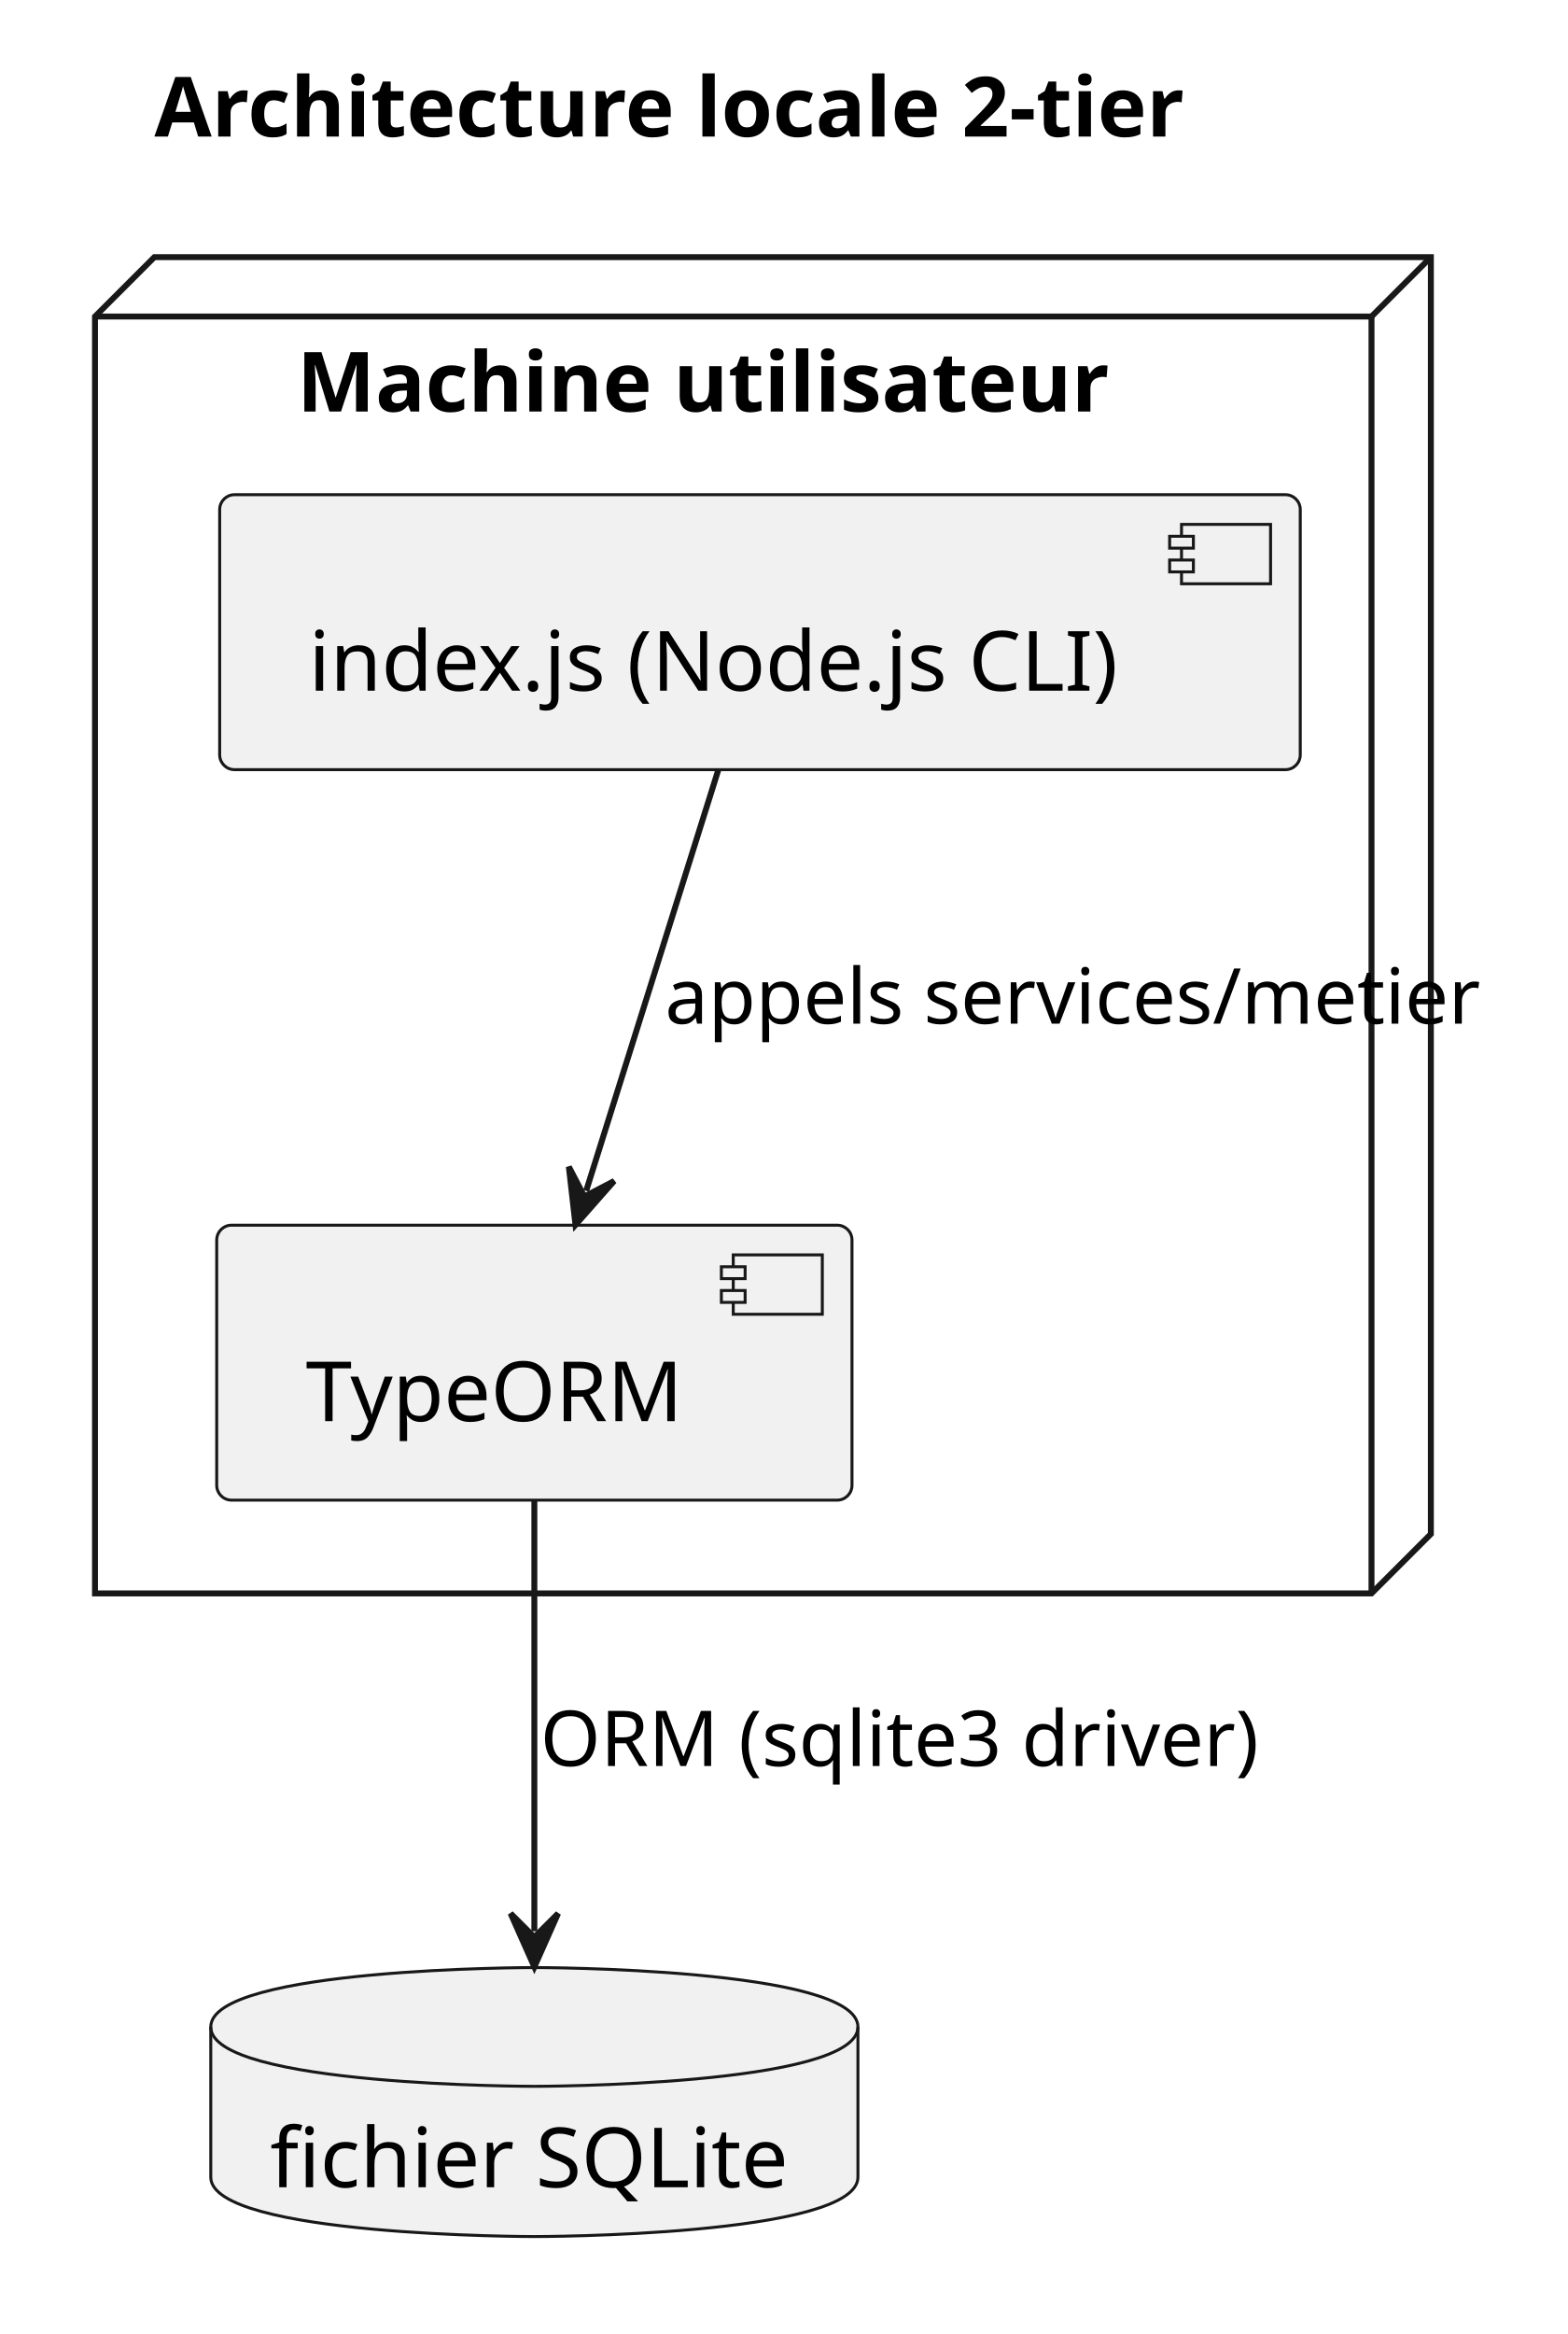
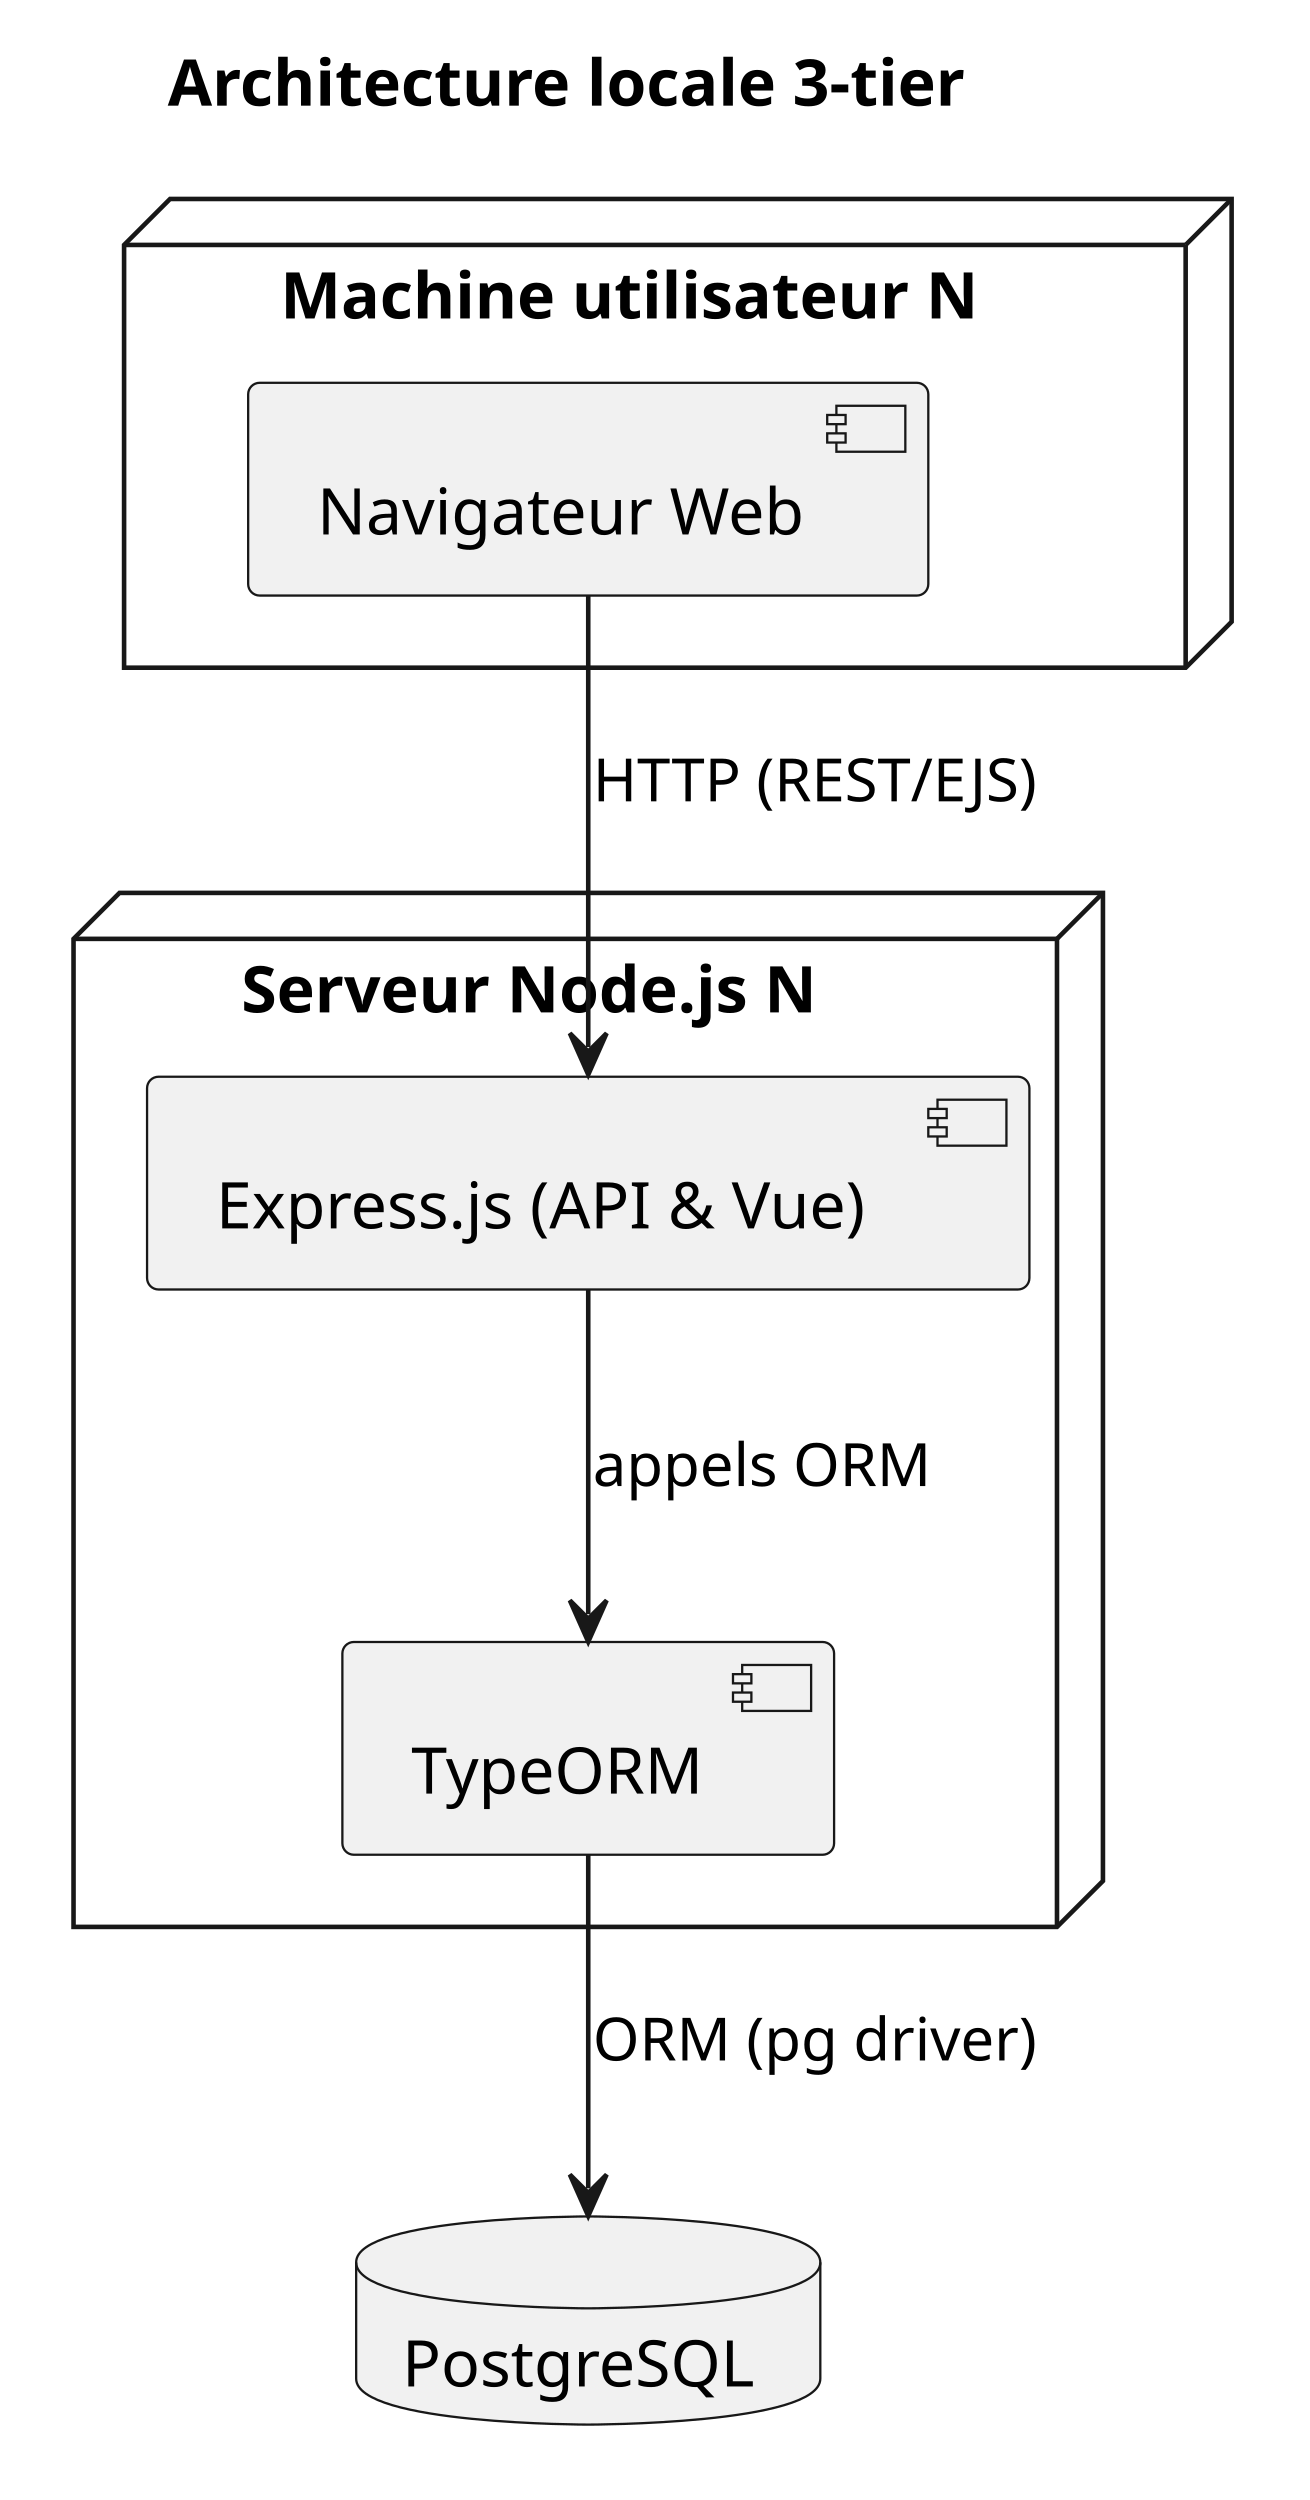
- <svg xmlns="http://www.w3.org/2000/svg" contentStyleType="text/css" height="393px" preserveAspectRatio="none" style="width:264px;height:393px;background:#FFFFFF;" version="1.1" viewBox="0 0 264 393" width="264px" zoomAndPan="magnify">
+ <svg xmlns="http://www.w3.org/2000/svg" contentStyleType="text/css" height="544px" preserveAspectRatio="none" style="width:285px;height:544px;background:#FFFFFF;" version="1.1" viewBox="0 0 285 544" width="285px" zoomAndPan="magnify">
  <defs />
  <g>
-     <text fill="#000000" font-family="sans-serif" font-size="14" font-weight="bold" lengthAdjust="spacing" textLength="198" x="26" y="22.995">Architecture locale 2-tier</text>
-     <g id="cluster_Machine utilisateur">
-       <polygon fill="none" points="16,53.297,26,43.297,241,43.297,241,258.297,231,268.297,16,268.297,16,53.297" style="stroke:#181818;stroke-width:1.0;" />
-       <line style="stroke:#181818;stroke-width:1.0;" x1="231" x2="241" y1="53.297" y2="43.297" />
-       <line style="stroke:#181818;stroke-width:1.0;" x1="16" x2="231" y1="53.297" y2="53.297" />
-       <line style="stroke:#181818;stroke-width:1.0;" x1="231" x2="231" y1="53.297" y2="268.297" />
-       <text fill="#000000" font-family="sans-serif" font-size="14" font-weight="bold" lengthAdjust="spacing" textLength="149" x="50" y="69.292">Machine utilisateur</text>
+     <text fill="#000000" font-family="sans-serif" font-size="14" font-weight="bold" lengthAdjust="spacing" textLength="198" x="36.5" y="22.995">Architecture locale 3-tier</text>
+     <g id="cluster_Machine utilisateur N">
+       <polygon fill="none" points="27,53.297,37,43.297,268,43.297,268,135.297,258,145.297,27,145.297,27,53.297" style="stroke:#181818;stroke-width:1.0;" />
+       <line style="stroke:#181818;stroke-width:1.0;" x1="258" x2="268" y1="53.297" y2="43.297" />
+       <line style="stroke:#181818;stroke-width:1.0;" x1="27" x2="258" y1="53.297" y2="53.297" />
+       <line style="stroke:#181818;stroke-width:1.0;" x1="258" x2="258" y1="53.297" y2="145.297" />
+       <text fill="#000000" font-family="sans-serif" font-size="14" font-weight="bold" lengthAdjust="spacing" textLength="165" x="61" y="69.292">Machine utilisateur N</text>
    </g>
-     <g id="elem_index.js (Node.js CLI)">
-       <rect fill="#F1F1F1" height="46.297" rx="2.5" ry="2.5" style="stroke:#181818;stroke-width:0.5;" width="182" x="37" y="83.297" />
-       <rect fill="#F1F1F1" height="10" style="stroke:#181818;stroke-width:0.5;" width="15" x="199" y="88.297" />
-       <rect fill="#F1F1F1" height="2" style="stroke:#181818;stroke-width:0.5;" width="4" x="197" y="90.297" />
-       <rect fill="#F1F1F1" height="2" style="stroke:#181818;stroke-width:0.5;" width="4" x="197" y="94.297" />
-       <text fill="#000000" font-family="sans-serif" font-size="14" lengthAdjust="spacing" textLength="142" x="52" y="116.292">index.js (Node.js CLI)</text>
+     <g id="cluster_Serveur Node.js N">
+       <polygon fill="none" points="16,204.297,26,194.297,240,194.297,240,409.297,230,419.297,16,419.297,16,204.297" style="stroke:#181818;stroke-width:1.0;" />
+       <line style="stroke:#181818;stroke-width:1.0;" x1="230" x2="240" y1="204.297" y2="194.297" />
+       <line style="stroke:#181818;stroke-width:1.0;" x1="16" x2="230" y1="204.297" y2="204.297" />
+       <line style="stroke:#181818;stroke-width:1.0;" x1="230" x2="230" y1="204.297" y2="419.297" />
+       <text fill="#000000" font-family="sans-serif" font-size="14" font-weight="bold" lengthAdjust="spacing" textLength="143" x="52.5" y="220.292">Serveur Node.js N</text>
+     </g>
+     <g id="elem_Navigateur Web">
+       <rect fill="#F1F1F1" height="46.297" rx="2.5" ry="2.5" style="stroke:#181818;stroke-width:0.5;" width="148" x="54" y="83.297" />
+       <rect fill="#F1F1F1" height="10" style="stroke:#181818;stroke-width:0.5;" width="15" x="182" y="88.297" />
+       <rect fill="#F1F1F1" height="2" style="stroke:#181818;stroke-width:0.5;" width="4" x="180" y="90.297" />
+       <rect fill="#F1F1F1" height="2" style="stroke:#181818;stroke-width:0.5;" width="4" x="180" y="94.297" />
+       <text fill="#000000" font-family="sans-serif" font-size="14" lengthAdjust="spacing" textLength="108" x="69" y="116.292">Navigateur Web</text>
+     </g>
+     <g id="elem_Express.js (API &amp; Vue)">
+       <rect fill="#F1F1F1" height="46.297" rx="2.5" ry="2.5" style="stroke:#181818;stroke-width:0.5;" width="192" x="32" y="234.297" />
+       <rect fill="#F1F1F1" height="10" style="stroke:#181818;stroke-width:0.5;" width="15" x="204" y="239.297" />
+       <rect fill="#F1F1F1" height="2" style="stroke:#181818;stroke-width:0.5;" width="4" x="202" y="241.297" />
+       <rect fill="#F1F1F1" height="2" style="stroke:#181818;stroke-width:0.5;" width="4" x="202" y="245.297" />
+       <text fill="#000000" font-family="sans-serif" font-size="14" lengthAdjust="spacing" textLength="152" x="47" y="267.292">Express.js (API &amp; Vue)</text>
    </g>
    <g id="elem_TypeORM">
-       <rect fill="#F1F1F1" height="46.297" rx="2.5" ry="2.5" style="stroke:#181818;stroke-width:0.5;" width="107" x="36.5" y="206.297" />
-       <rect fill="#F1F1F1" height="10" style="stroke:#181818;stroke-width:0.5;" width="15" x="123.5" y="211.297" />
-       <rect fill="#F1F1F1" height="2" style="stroke:#181818;stroke-width:0.5;" width="4" x="121.5" y="213.297" />
-       <rect fill="#F1F1F1" height="2" style="stroke:#181818;stroke-width:0.5;" width="4" x="121.5" y="217.297" />
-       <text fill="#000000" font-family="sans-serif" font-size="14" lengthAdjust="spacing" textLength="67" x="51.5" y="239.292">TypeORM</text>
+       <rect fill="#F1F1F1" height="46.297" rx="2.5" ry="2.5" style="stroke:#181818;stroke-width:0.5;" width="107" x="74.5" y="357.297" />
+       <rect fill="#F1F1F1" height="10" style="stroke:#181818;stroke-width:0.5;" width="15" x="161.5" y="362.297" />
+       <rect fill="#F1F1F1" height="2" style="stroke:#181818;stroke-width:0.5;" width="4" x="159.5" y="364.297" />
+       <rect fill="#F1F1F1" height="2" style="stroke:#181818;stroke-width:0.5;" width="4" x="159.5" y="368.297" />
+       <text fill="#000000" font-family="sans-serif" font-size="14" lengthAdjust="spacing" textLength="67" x="89.5" y="390.292">TypeORM</text>
    </g>
-     <g id="elem_fichier SQLite">
-       <path d="M35.5,341.297 C35.5,331.297 90,331.297 90,331.297 C90,331.297 144.5,331.297 144.5,341.297 L144.5,366.594 C144.5,376.594 90,376.594 90,376.594 C90,376.594 35.5,376.594 35.5,366.594 L35.5,341.297 " fill="#F1F1F1" style="stroke:#181818;stroke-width:0.5;" />
-       <path d="M35.5,341.297 C35.5,351.297 90,351.297 90,351.297 C90,351.297 144.5,351.297 144.5,341.297 " fill="none" style="stroke:#181818;stroke-width:0.5;" />
-       <text fill="#000000" font-family="sans-serif" font-size="14" lengthAdjust="spacing" textLength="89" x="45.5" y="368.292">fichier SQLite</text>
+     <g id="elem_PostgreSQL">
+       <path d="M77.5,492.297 C77.5,482.297 128,482.297 128,482.297 C128,482.297 178.5,482.297 178.5,492.297 L178.5,517.594 C178.5,527.594 128,527.594 128,527.594 C128,527.594 77.5,527.594 77.5,517.594 L77.5,492.297 " fill="#F1F1F1" style="stroke:#181818;stroke-width:0.5;" />
+       <path d="M77.5,492.297 C77.5,502.297 128,502.297 128,502.297 C128,502.297 178.5,502.297 178.5,492.297 " fill="none" style="stroke:#181818;stroke-width:0.5;" />
+       <text fill="#000000" font-family="sans-serif" font-size="14" lengthAdjust="spacing" textLength="81" x="87.5" y="519.292">PostgreSQL</text>
    </g>
-     <g id="link_index.js (Node.js CLI)_TypeORM">
-       <path d="M121.03,129.487 C114.17,151.327 105.567,178.732 98.727,200.522 " fill="none" id="index.js (Node.js CLI)-to-TypeORM" style="stroke:#181818;stroke-width:1.0;" />
-       <polygon fill="#181818" points="96.93,206.247,103.442,198.858,98.427,201.476,95.809,196.462,96.93,206.247" style="stroke:#181818;stroke-width:1.0;" />
-       <text fill="#000000" font-family="sans-serif" font-size="13" lengthAdjust="spacing" textLength="144" x="112" y="172.364">appels services/metier</text>
+     <g id="link_Navigateur Web_Express.js (API &amp; Vue)">
+       <path d="M128,129.607 C128,157.697 128,199.677 128,227.837 " fill="none" id="Navigateur Web-to-Express.js (API &amp; Vue)" style="stroke:#181818;stroke-width:1.0;" />
+       <polygon fill="#181818" points="128,233.837,132,224.837,128,228.837,124,224.837,128,233.837" style="stroke:#181818;stroke-width:1.0;" />
+       <text fill="#000000" font-family="sans-serif" font-size="13" lengthAdjust="spacing" textLength="102" x="129" y="174.364">HTTP (REST/EJS)</text>
    </g>
-     <g id="link_TypeORM_fichier SQLite">
-       <path d="M90,252.477 C90,274.817 90,303.057 90,325.187 " fill="none" id="TypeORM-to-fichier SQLite" style="stroke:#181818;stroke-width:1.0;" />
-       <polygon fill="#181818" points="90,331.187,94,322.187,90,326.187,86,322.187,90,331.187" style="stroke:#181818;stroke-width:1.0;" />
-       <text fill="#000000" font-family="sans-serif" font-size="13" lengthAdjust="spacing" textLength="125" x="91" y="297.364">ORM (sqlite3 driver)</text>
+     <g id="link_Express.js (API &amp; Vue)_TypeORM">
+       <path d="M128,280.487 C128,302.327 128,329.457 128,351.247 " fill="none" id="Express.js (API &amp; Vue)-to-TypeORM" style="stroke:#181818;stroke-width:1.0;" />
+       <polygon fill="#181818" points="128,357.247,132,348.247,128,352.247,124,348.247,128,357.247" style="stroke:#181818;stroke-width:1.0;" />
+       <text fill="#000000" font-family="sans-serif" font-size="13" lengthAdjust="spacing" textLength="75" x="129" y="323.364">appels ORM</text>
+     </g>
+     <g id="link_TypeORM_PostgreSQL">
+       <path d="M128,403.477 C128,425.817 128,454.057 128,476.187 " fill="none" id="TypeORM-to-PostgreSQL" style="stroke:#181818;stroke-width:1.0;" />
+       <polygon fill="#181818" points="128,482.187,132,473.187,128,477.187,124,473.187,128,482.187" style="stroke:#181818;stroke-width:1.0;" />
+       <text fill="#000000" font-family="sans-serif" font-size="13" lengthAdjust="spacing" textLength="99" x="129" y="448.364">ORM (pg driver)</text>
    </g>
  </g>
</svg>
